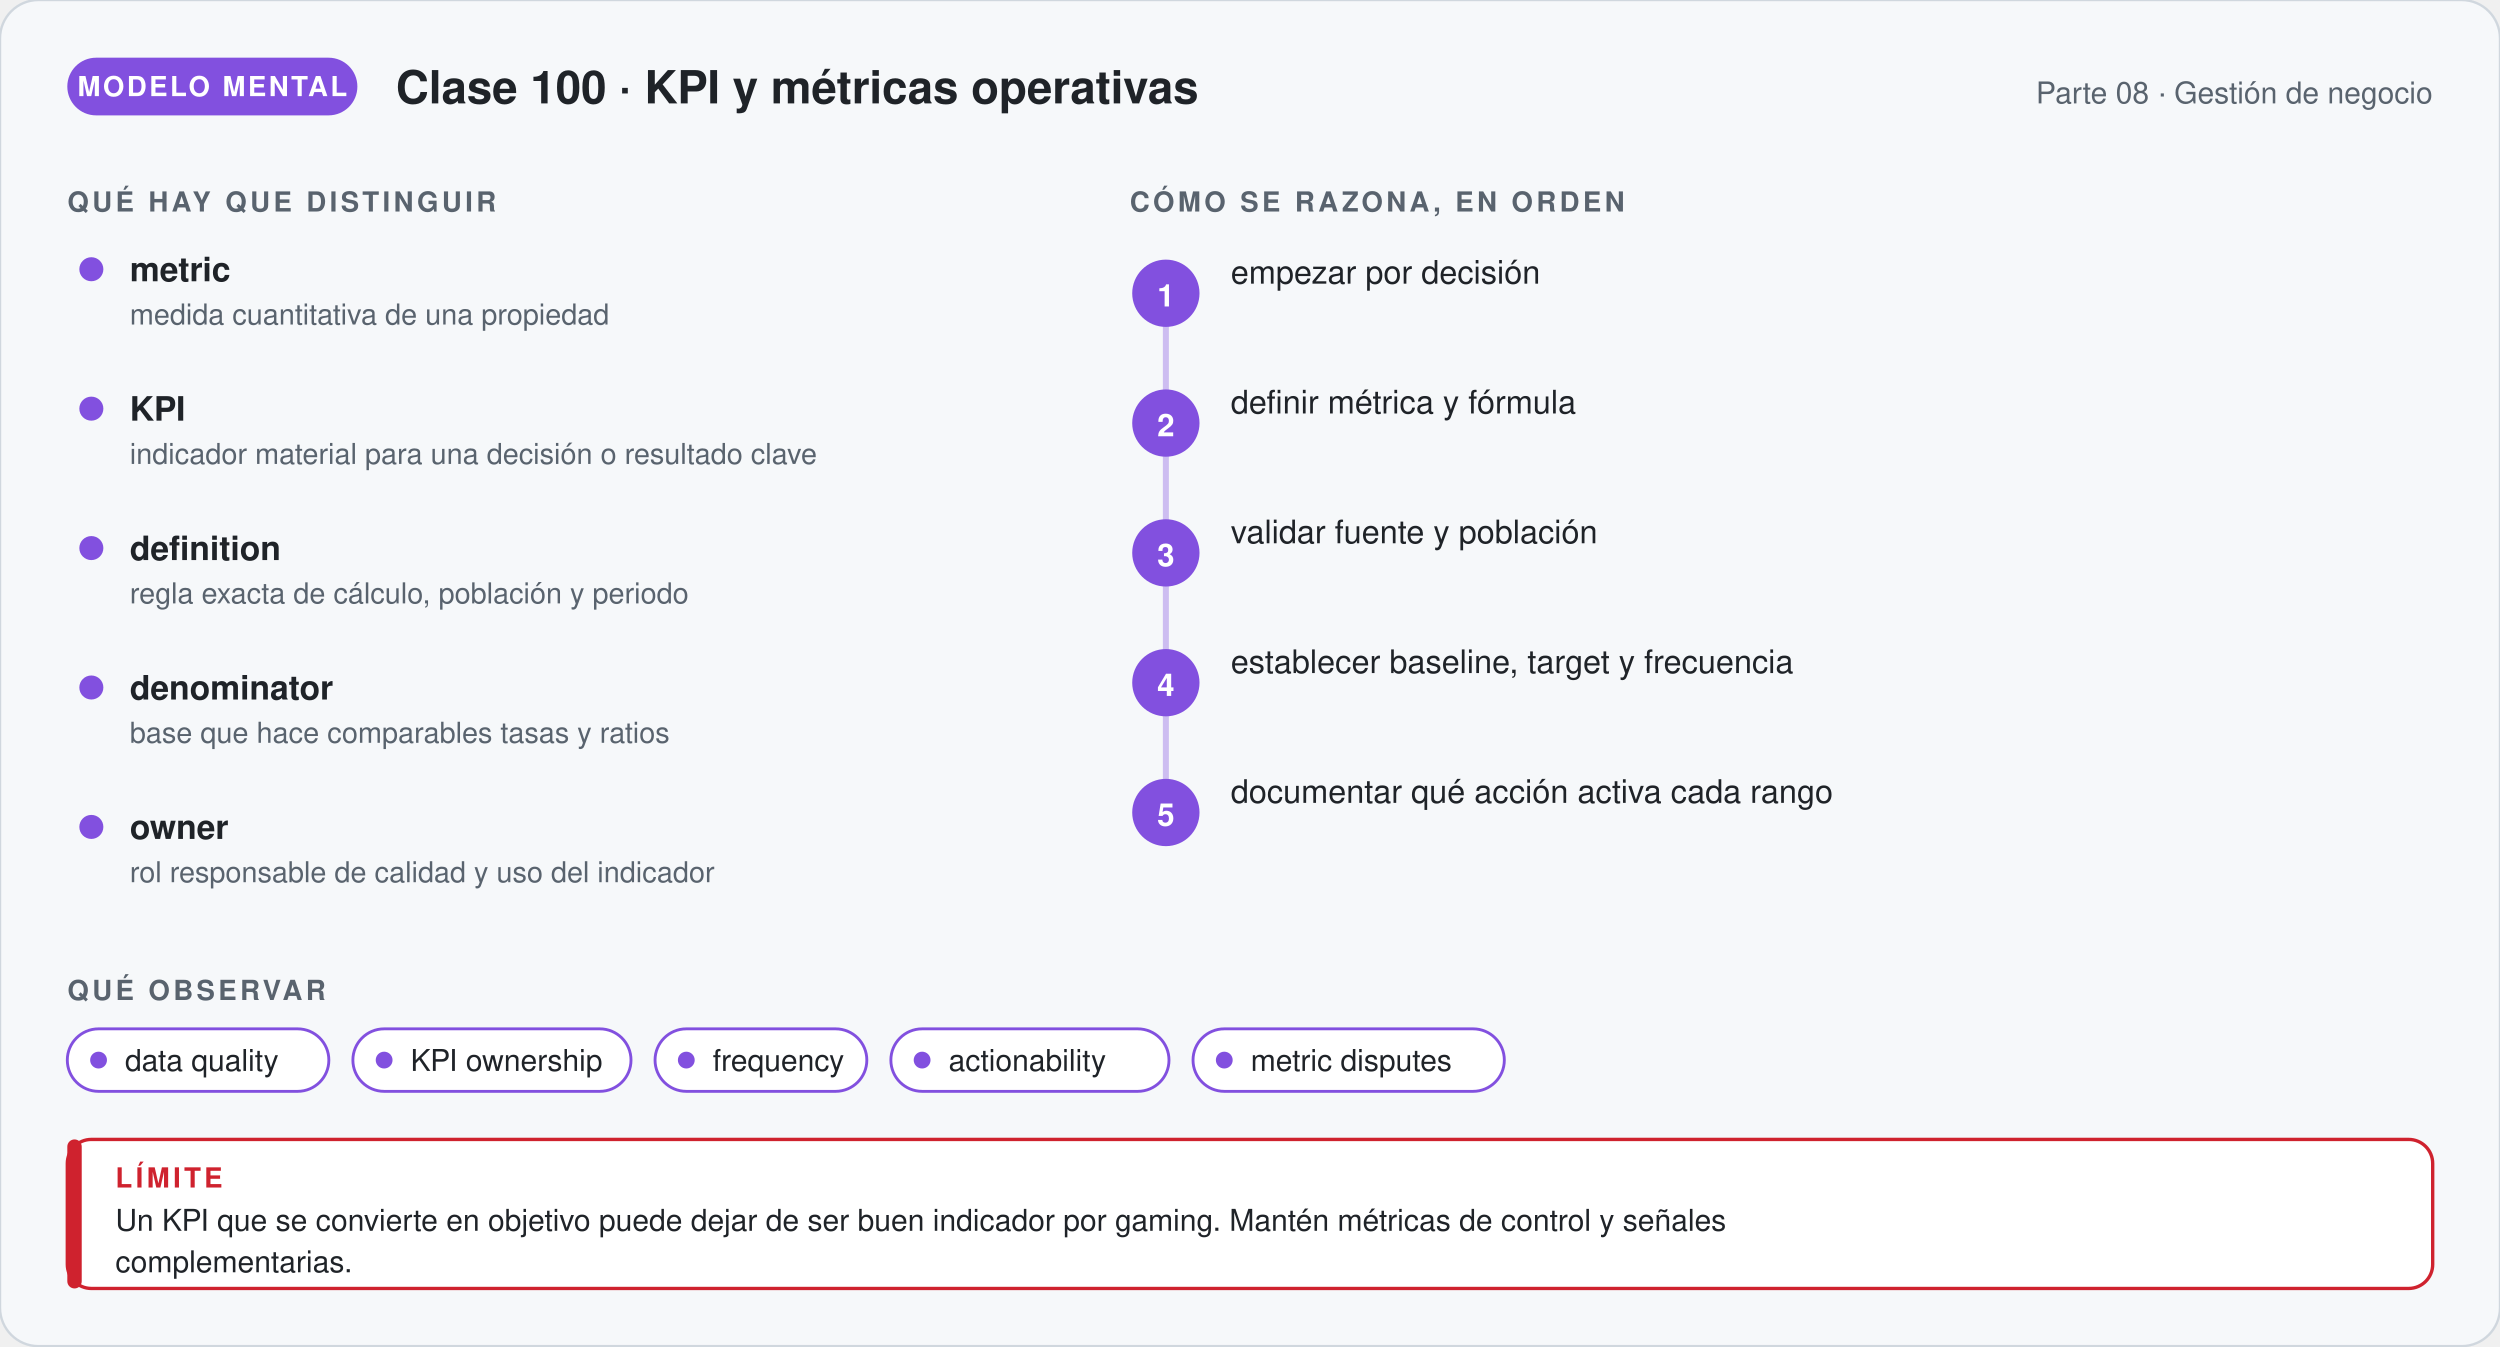
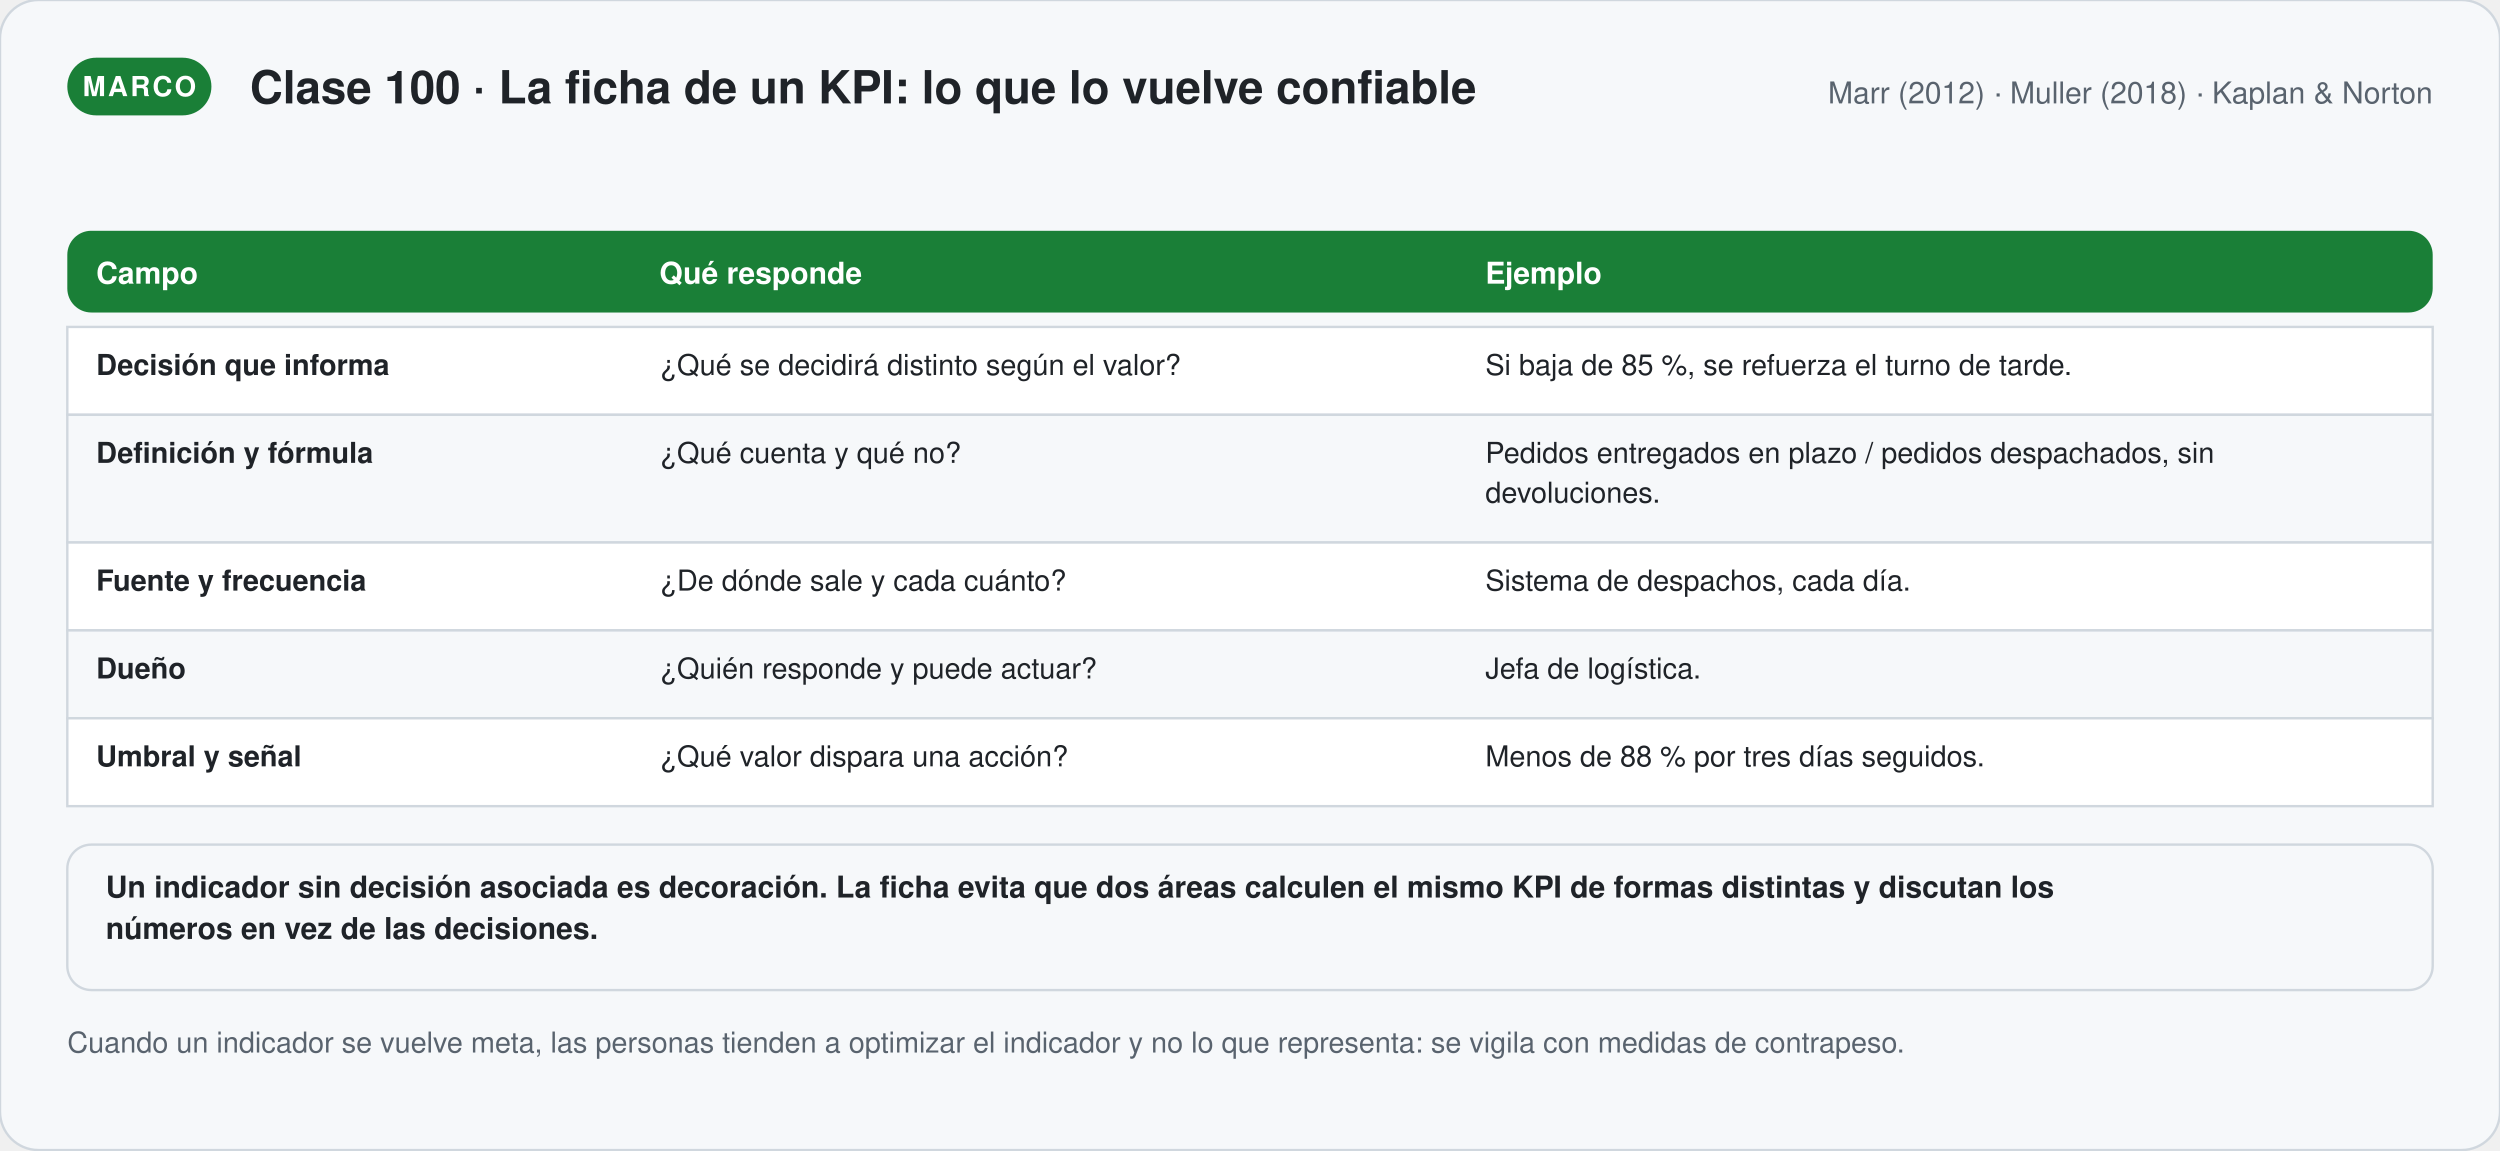
- <svg xmlns="http://www.w3.org/2000/svg" viewBox="0 0 1040 560" width="1040" role="img" aria-labelledby="t-g100 d-g100" font-family="'Segoe UI', 'Helvetica Neue', Helvetica, Arial, sans-serif">
+ <svg xmlns="http://www.w3.org/2000/svg" viewBox="0 0 1040 478.42" width="1040" role="img" aria-labelledby="t-s100 d-s100" font-family="'Segoe UI', 'Helvetica Neue', Helvetica, Arial, sans-serif">
  <defs>
-     <marker id="p-g100" viewBox="0 0 10 10" refX="8" refY="5" markerWidth="7" markerHeight="7" orient="auto">
+     <marker id="p-s100" viewBox="0 0 10 10" refX="8" refY="5" markerWidth="7" markerHeight="7" orient="auto">
      <path d="M1,1 L9,5 L1,9 Z" fill="#59636e" />
    </marker>
  </defs>
-   <rect width="1040" height="560" rx="16" fill="#f6f8fa" stroke="#d0d7de" />
-   <rect x="28" y="24" width="120.67" height="24" rx="12" fill="#8250df" />
-   <text x="88.335" y="40" font-size="11.5" font-weight="700" fill="#ffffff" text-anchor="middle" letter-spacing="1">MODELO MENTAL</text>
-   <text x="164.67" y="43" font-size="19" font-weight="700" fill="#1f2328" text-anchor="start">Clase 100 · KPI y métricas operativas</text>
-   <text x="1012" y="43" font-size="12.5" font-weight="400" fill="#59636e" text-anchor="end">Parte 08 · Gestión de negocio</text>
-   <text x="28" y="88" font-size="11.5" font-weight="700" fill="#59636e" text-anchor="start" letter-spacing="1.4">QUÉ HAY QUE DISTINGUIR</text>
-   <circle cx="38" cy="112" r="5" fill="#8250df" />
-   <text x="54" y="117" font-size="14" font-weight="700" fill="#1f2328" text-anchor="start">metric</text>
-   <text x="54" y="135" font-size="12" font-weight="400" fill="#59636e" text-anchor="start">medida cuantitativa de una propiedad</text>
-   <circle cx="38" cy="170" r="5" fill="#8250df" />
-   <text x="54" y="175" font-size="14" font-weight="700" fill="#1f2328" text-anchor="start">KPI</text>
-   <text x="54" y="193" font-size="12" font-weight="400" fill="#59636e" text-anchor="start">indicador material para una decisión o resultado clave</text>
-   <circle cx="38" cy="228" r="5" fill="#8250df" />
-   <text x="54" y="233" font-size="14" font-weight="700" fill="#1f2328" text-anchor="start">definition</text>
-   <text x="54" y="251" font-size="12" font-weight="400" fill="#59636e" text-anchor="start">regla exacta de cálculo, población y periodo</text>
-   <circle cx="38" cy="286" r="5" fill="#8250df" />
-   <text x="54" y="291" font-size="14" font-weight="700" fill="#1f2328" text-anchor="start">denominator</text>
-   <text x="54" y="309" font-size="12" font-weight="400" fill="#59636e" text-anchor="start">base que hace comparables tasas y ratios</text>
-   <circle cx="38" cy="344" r="5" fill="#8250df" />
-   <text x="54" y="349" font-size="14" font-weight="700" fill="#1f2328" text-anchor="start">owner</text>
-   <text x="54" y="367" font-size="12" font-weight="400" fill="#59636e" text-anchor="start">rol responsable de calidad y uso del indicador</text>
-   <text x="470" y="88" font-size="11.5" font-weight="700" fill="#59636e" text-anchor="start" letter-spacing="1.4">CÓMO SE RAZONA, EN ORDEN</text>
-   <path d="M485,122 V338" stroke="#8250df" stroke-width="2.5" stroke-opacity="0.35" />
-   <circle cx="485" cy="122" r="14" fill="#8250df" />
-   <text x="485" y="127.5" font-size="13" font-weight="700" fill="#ffffff" text-anchor="middle">1</text>
-   <text x="512" y="118" font-size="13.5" font-weight="500" fill="#1f2328" text-anchor="start">empezar por decisión</text>
-   <circle cx="485" cy="176" r="14" fill="#8250df" />
-   <text x="485" y="181.5" font-size="13" font-weight="700" fill="#ffffff" text-anchor="middle">2</text>
-   <text x="512" y="172" font-size="13.5" font-weight="500" fill="#1f2328" text-anchor="start">definir métrica y fórmula</text>
-   <circle cx="485" cy="230" r="14" fill="#8250df" />
-   <text x="485" y="235.5" font-size="13" font-weight="700" fill="#ffffff" text-anchor="middle">3</text>
-   <text x="512" y="226" font-size="13.5" font-weight="500" fill="#1f2328" text-anchor="start">validar fuente y población</text>
-   <circle cx="485" cy="284" r="14" fill="#8250df" />
-   <text x="485" y="289.5" font-size="13" font-weight="700" fill="#ffffff" text-anchor="middle">4</text>
-   <text x="512" y="280" font-size="13.5" font-weight="500" fill="#1f2328" text-anchor="start">establecer baseline, target y frecuencia</text>
-   <circle cx="485" cy="338" r="14" fill="#8250df" />
-   <text x="485" y="343.5" font-size="13" font-weight="700" fill="#ffffff" text-anchor="middle">5</text>
-   <text x="512" y="334" font-size="13.5" font-weight="500" fill="#1f2328" text-anchor="start">documentar qué acción activa cada rango</text>
-   <text x="28" y="416" font-size="11.5" font-weight="700" fill="#59636e" text-anchor="start" letter-spacing="1.4">QUÉ OBSERVAR</text>
-   <rect x="28" y="428" width="108.8" height="26" rx="13" fill="#ffffff" stroke="#8250df" stroke-width="1.2" />
-   <circle cx="41" cy="441" r="3.5" fill="#8250df" />
-   <text x="52" y="445.5" font-size="12.5" font-weight="400" fill="#1f2328" text-anchor="start">data quality</text>
-   <rect x="146.8" y="428" width="115.7" height="26" rx="13" fill="#ffffff" stroke="#8250df" stroke-width="1.2" />
-   <circle cx="159.8" cy="441" r="3.5" fill="#8250df" />
-   <text x="170.8" y="445.5" font-size="12.5" font-weight="400" fill="#1f2328" text-anchor="start">KPI ownership</text>
-   <rect x="272.5" y="428" width="88.1" height="26" rx="13" fill="#ffffff" stroke="#8250df" stroke-width="1.2" />
-   <circle cx="285.5" cy="441" r="3.5" fill="#8250df" />
-   <text x="296.5" y="445.5" font-size="12.5" font-weight="400" fill="#1f2328" text-anchor="start">frequency</text>
-   <rect x="370.6" y="428" width="115.7" height="26" rx="13" fill="#ffffff" stroke="#8250df" stroke-width="1.2" />
-   <circle cx="383.6" cy="441" r="3.5" fill="#8250df" />
-   <text x="394.6" y="445.5" font-size="12.5" font-weight="400" fill="#1f2328" text-anchor="start">actionability</text>
-   <rect x="496.3" y="428" width="129.5" height="26" rx="13" fill="#ffffff" stroke="#8250df" stroke-width="1.2" />
-   <circle cx="509.3" cy="441" r="3.5" fill="#8250df" />
-   <text x="520.3" y="445.5" font-size="12.5" font-weight="400" fill="#1f2328" text-anchor="start">metric disputes</text>
-   <rect x="28" y="474" width="984" height="62" rx="10" fill="#ffffff" stroke="#cf222e" stroke-width="1.4" />
-   <rect x="28" y="474" width="6" height="62" rx="3" fill="#cf222e" />
-   <text x="48" y="494" font-size="11.5" font-weight="700" fill="#cf222e" text-anchor="start" letter-spacing="1.4">LÍMITE</text>
-   <text x="48" y="512" font-size="12.5" font-weight="400" fill="#1f2328" text-anchor="start">Un KPI que se convierte en objetivo puede dejar de ser buen indicador por gaming. Mantén métricas de control y señales</text>
-   <text x="48" y="529.25" font-size="12.5" font-weight="400" fill="#1f2328" text-anchor="start">complementarias.</text>
+   <rect width="1040" height="478.42" rx="16" fill="#f6f8fa" stroke="#d0d7de" />
+   <rect x="28" y="24" width="59.95" height="24" rx="12" fill="#1a7f37" />
+   <text x="57.975" y="40" font-size="11.5" font-weight="700" fill="#ffffff" text-anchor="middle" letter-spacing="1">MARCO</text>
+   <text x="103.95" y="43" font-size="19" font-weight="700" fill="#1f2328" text-anchor="start">Clase 100 · La ficha de un KPI: lo que lo vuelve confiable</text>
+   <text x="1012" y="43" font-size="12.5" font-weight="400" fill="#59636e" text-anchor="end">Marr (2012) · Muller (2018) · Kaplan &amp; Norton</text>
+   <rect x="28" y="96" width="984" height="34" rx="10" fill="#1a7f37" />
+   <text x="40" y="118" font-size="12.5" font-weight="700" fill="#ffffff" text-anchor="start">Campo</text>
+   <text x="274.286" y="118" font-size="12.5" font-weight="700" fill="#ffffff" text-anchor="start">Qué responde</text>
+   <text x="617.905" y="118" font-size="12.5" font-weight="700" fill="#ffffff" text-anchor="start">Ejemplo</text>
+   <rect x="28" y="136" width="984" height="36.56" rx="0" fill="#ffffff" stroke="#d0d7de" stroke-width="1" />
+   <text x="40" y="156" font-size="12" font-weight="700" fill="#1f2328" text-anchor="start">Decisión que informa</text>
+   <text x="274.286" y="156" font-size="12" font-weight="400" fill="#1f2328" text-anchor="start">¿Qué se decidirá distinto según el valor?</text>
+   <text x="617.905" y="156" font-size="12" font-weight="400" fill="#1f2328" text-anchor="start">Si baja de 85 %, se refuerza el turno de tarde.</text>
+   <rect x="28" y="172.56" width="984" height="53.12" rx="0" fill="#f6f8fa" stroke="#d0d7de" stroke-width="1" />
+   <text x="40" y="192.56" font-size="12" font-weight="700" fill="#1f2328" text-anchor="start">Definición y fórmula</text>
+   <text x="274.286" y="192.56" font-size="12" font-weight="400" fill="#1f2328" text-anchor="start">¿Qué cuenta y qué no?</text>
+   <text x="617.905" y="192.56" font-size="12" font-weight="400" fill="#1f2328" text-anchor="start">Pedidos entregados en plazo / pedidos despachados, sin</text>
+   <text x="617.905" y="209.12" font-size="12" font-weight="400" fill="#1f2328" text-anchor="start">devoluciones.</text>
+   <rect x="28" y="225.68" width="984" height="36.56" rx="0" fill="#ffffff" stroke="#d0d7de" stroke-width="1" />
+   <text x="40" y="245.68" font-size="12" font-weight="700" fill="#1f2328" text-anchor="start">Fuente y frecuencia</text>
+   <text x="274.286" y="245.68" font-size="12" font-weight="400" fill="#1f2328" text-anchor="start">¿De dónde sale y cada cuánto?</text>
+   <text x="617.905" y="245.68" font-size="12" font-weight="400" fill="#1f2328" text-anchor="start">Sistema de despachos, cada día.</text>
+   <rect x="28" y="262.24" width="984" height="36.56" rx="0" fill="#f6f8fa" stroke="#d0d7de" stroke-width="1" />
+   <text x="40" y="282.24" font-size="12" font-weight="700" fill="#1f2328" text-anchor="start">Dueño</text>
+   <text x="274.286" y="282.24" font-size="12" font-weight="400" fill="#1f2328" text-anchor="start">¿Quién responde y puede actuar?</text>
+   <text x="617.905" y="282.24" font-size="12" font-weight="400" fill="#1f2328" text-anchor="start">Jefa de logística.</text>
+   <rect x="28" y="298.8" width="984" height="36.56" rx="0" fill="#ffffff" stroke="#d0d7de" stroke-width="1" />
+   <text x="40" y="318.8" font-size="12" font-weight="700" fill="#1f2328" text-anchor="start">Umbral y señal</text>
+   <text x="274.286" y="318.8" font-size="12" font-weight="400" fill="#1f2328" text-anchor="start">¿Qué valor dispara una acción?</text>
+   <text x="617.905" y="318.8" font-size="12" font-weight="400" fill="#1f2328" text-anchor="start">Menos de 88 % por tres días seguidos.</text>
+   <rect x="28" y="351.36" width="984" height="60.5" rx="10" fill="#f6f8fa" stroke="#d0d7de" stroke-width="1" />
+   <text x="44" y="373.36" font-size="12.5" font-weight="600" fill="#1f2328" text-anchor="start">Un indicador sin decisión asociada es decoración. La ficha evita que dos áreas calculen el mismo KPI de formas distintas y discutan los</text>
+   <text x="44" y="390.61" font-size="12.5" font-weight="600" fill="#1f2328" text-anchor="start">números en vez de las decisiones.</text>
+   <text x="28" y="437.86" font-size="12" font-weight="400" fill="#59636e" text-anchor="start">Cuando un indicador se vuelve meta, las personas tienden a optimizar el indicador y no lo que representa: se vigila con medidas de contrapeso.</text>
</svg>
